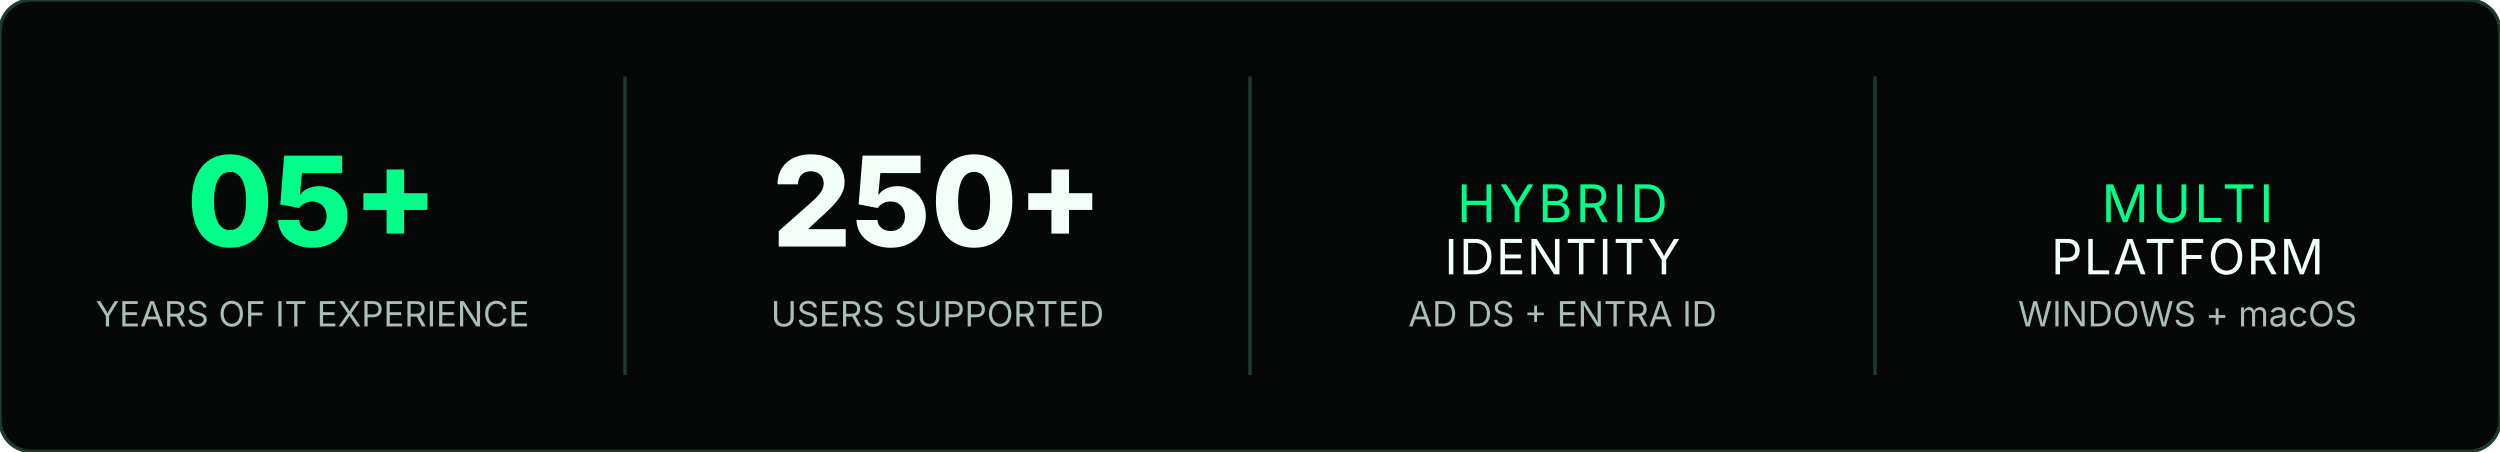
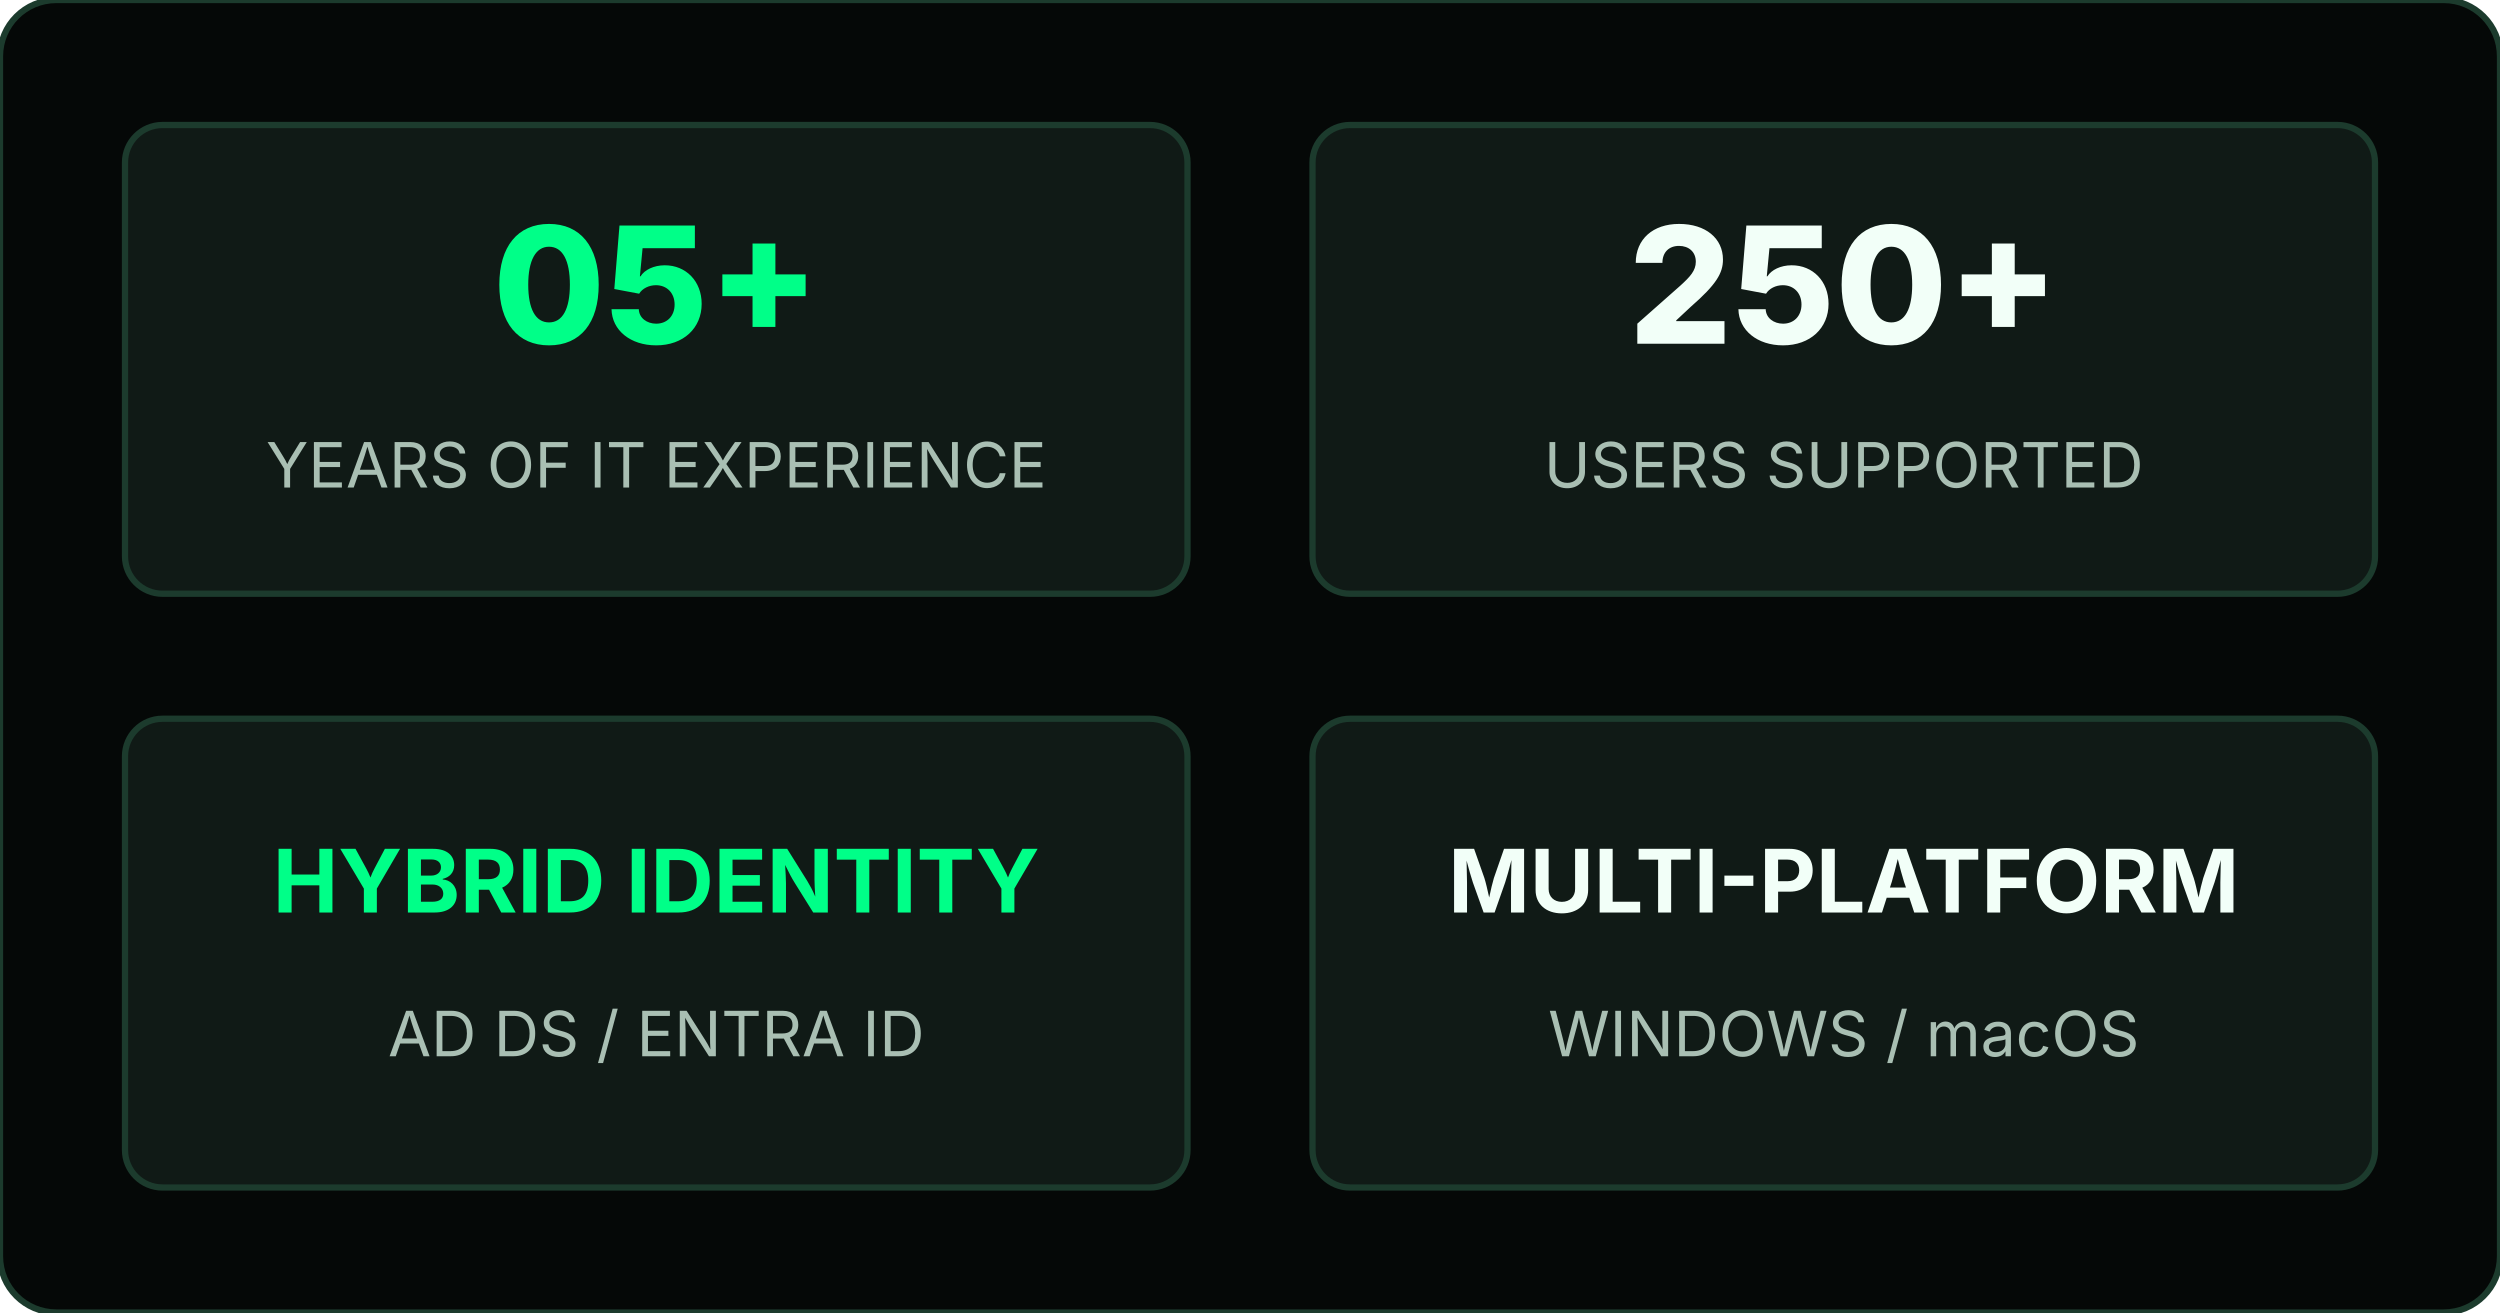
- <svg xmlns="http://www.w3.org/2000/svg" width="1440" height="260" viewBox="0 0 1440 260" role="img" aria-labelledby="title">
-   <rect width="1440" height="260" rx="18" fill="#050807" stroke="#1C3B2D" stroke-width="2" />
-   <g stroke="#1C3B2D" stroke-width="2">
-     <line x1="360" y1="44" x2="360" y2="216" />
-     <line x1="720" y1="44" x2="720" y2="216" />
-     <line x1="1080" y1="44" x2="1080" y2="216" />
+ <svg xmlns="http://www.w3.org/2000/svg" width="800" height="420" viewBox="0 0 800 420" role="img" aria-labelledby="title">
+   <rect width="800" height="420" rx="18" fill="#050807" stroke="#1C3B2D" stroke-width="2" />
+   <g fill="#101A16" stroke="#1C3B2D" stroke-width="2">
+     <rect x="40" y="40" width="340" height="150" rx="12" />
+     <rect x="420" y="40" width="340" height="150" rx="12" />
+     <rect x="40" y="230" width="340" height="150" rx="12" />
+     <rect x="420" y="230" width="340" height="150" rx="12" />
  </g>
  <g font-family="Inter, Segoe UI, Arial, sans-serif" text-anchor="middle">
-     <text x="180" y="142" fill="#00FF88" font-size="72" font-weight="800">05+</text>
-     <text x="540" y="142" fill="#F2FFF8" font-size="72" font-weight="800">250+</text>
-     <text x="900" y="128" fill="#00FF88" font-size="30" letter-spacing="2">HYBRID</text>
-     <text x="900" y="158" fill="#F2FFF8" font-size="28" letter-spacing="1">IDENTITY</text>
-     <text x="1260" y="128" fill="#00FF88" font-size="30" letter-spacing="2">MULTI</text>
-     <text x="1260" y="158" fill="#F2FFF8" font-size="28" letter-spacing="1">PLATFORM</text>
+     <text x="210" y="110" fill="#00FF88" font-size="52" font-weight="800">05+</text>
+     <text x="590" y="110" fill="#F2FFF8" font-size="52" font-weight="800">250+</text>
+     <text x="210" y="292" fill="#00FF88" font-size="28" font-weight="700">HYBRID IDENTITY</text>
+     <text x="590" y="292" fill="#F2FFF8" font-size="28" font-weight="700">MULTI-PLATFORM</text>
  </g>
-   <g fill="#A9BFB3" font-family="Inter, Segoe UI, Arial, sans-serif" text-anchor="middle" font-size="20">
-     <text x="180" y="188">YEARS OF IT EXPERIENCE</text>
-     <text x="540" y="188">USERS SUPPORTED</text>
-     <text x="900" y="188">AD DS + ENTRA ID</text>
-     <text x="1260" y="188">WINDOWS + macOS</text>
+   <g font-family="Inter, Segoe UI, Arial, sans-serif" text-anchor="middle" fill="#A9BFB3" font-size="20">
+     <text x="210" y="156">YEARS OF IT EXPERIENCE</text>
+     <text x="590" y="156">USERS SUPPORTED</text>
+     <text x="210" y="338">AD DS / ENTRA ID</text>
+     <text x="590" y="338">WINDOWS / macOS</text>
  </g>
</svg>
